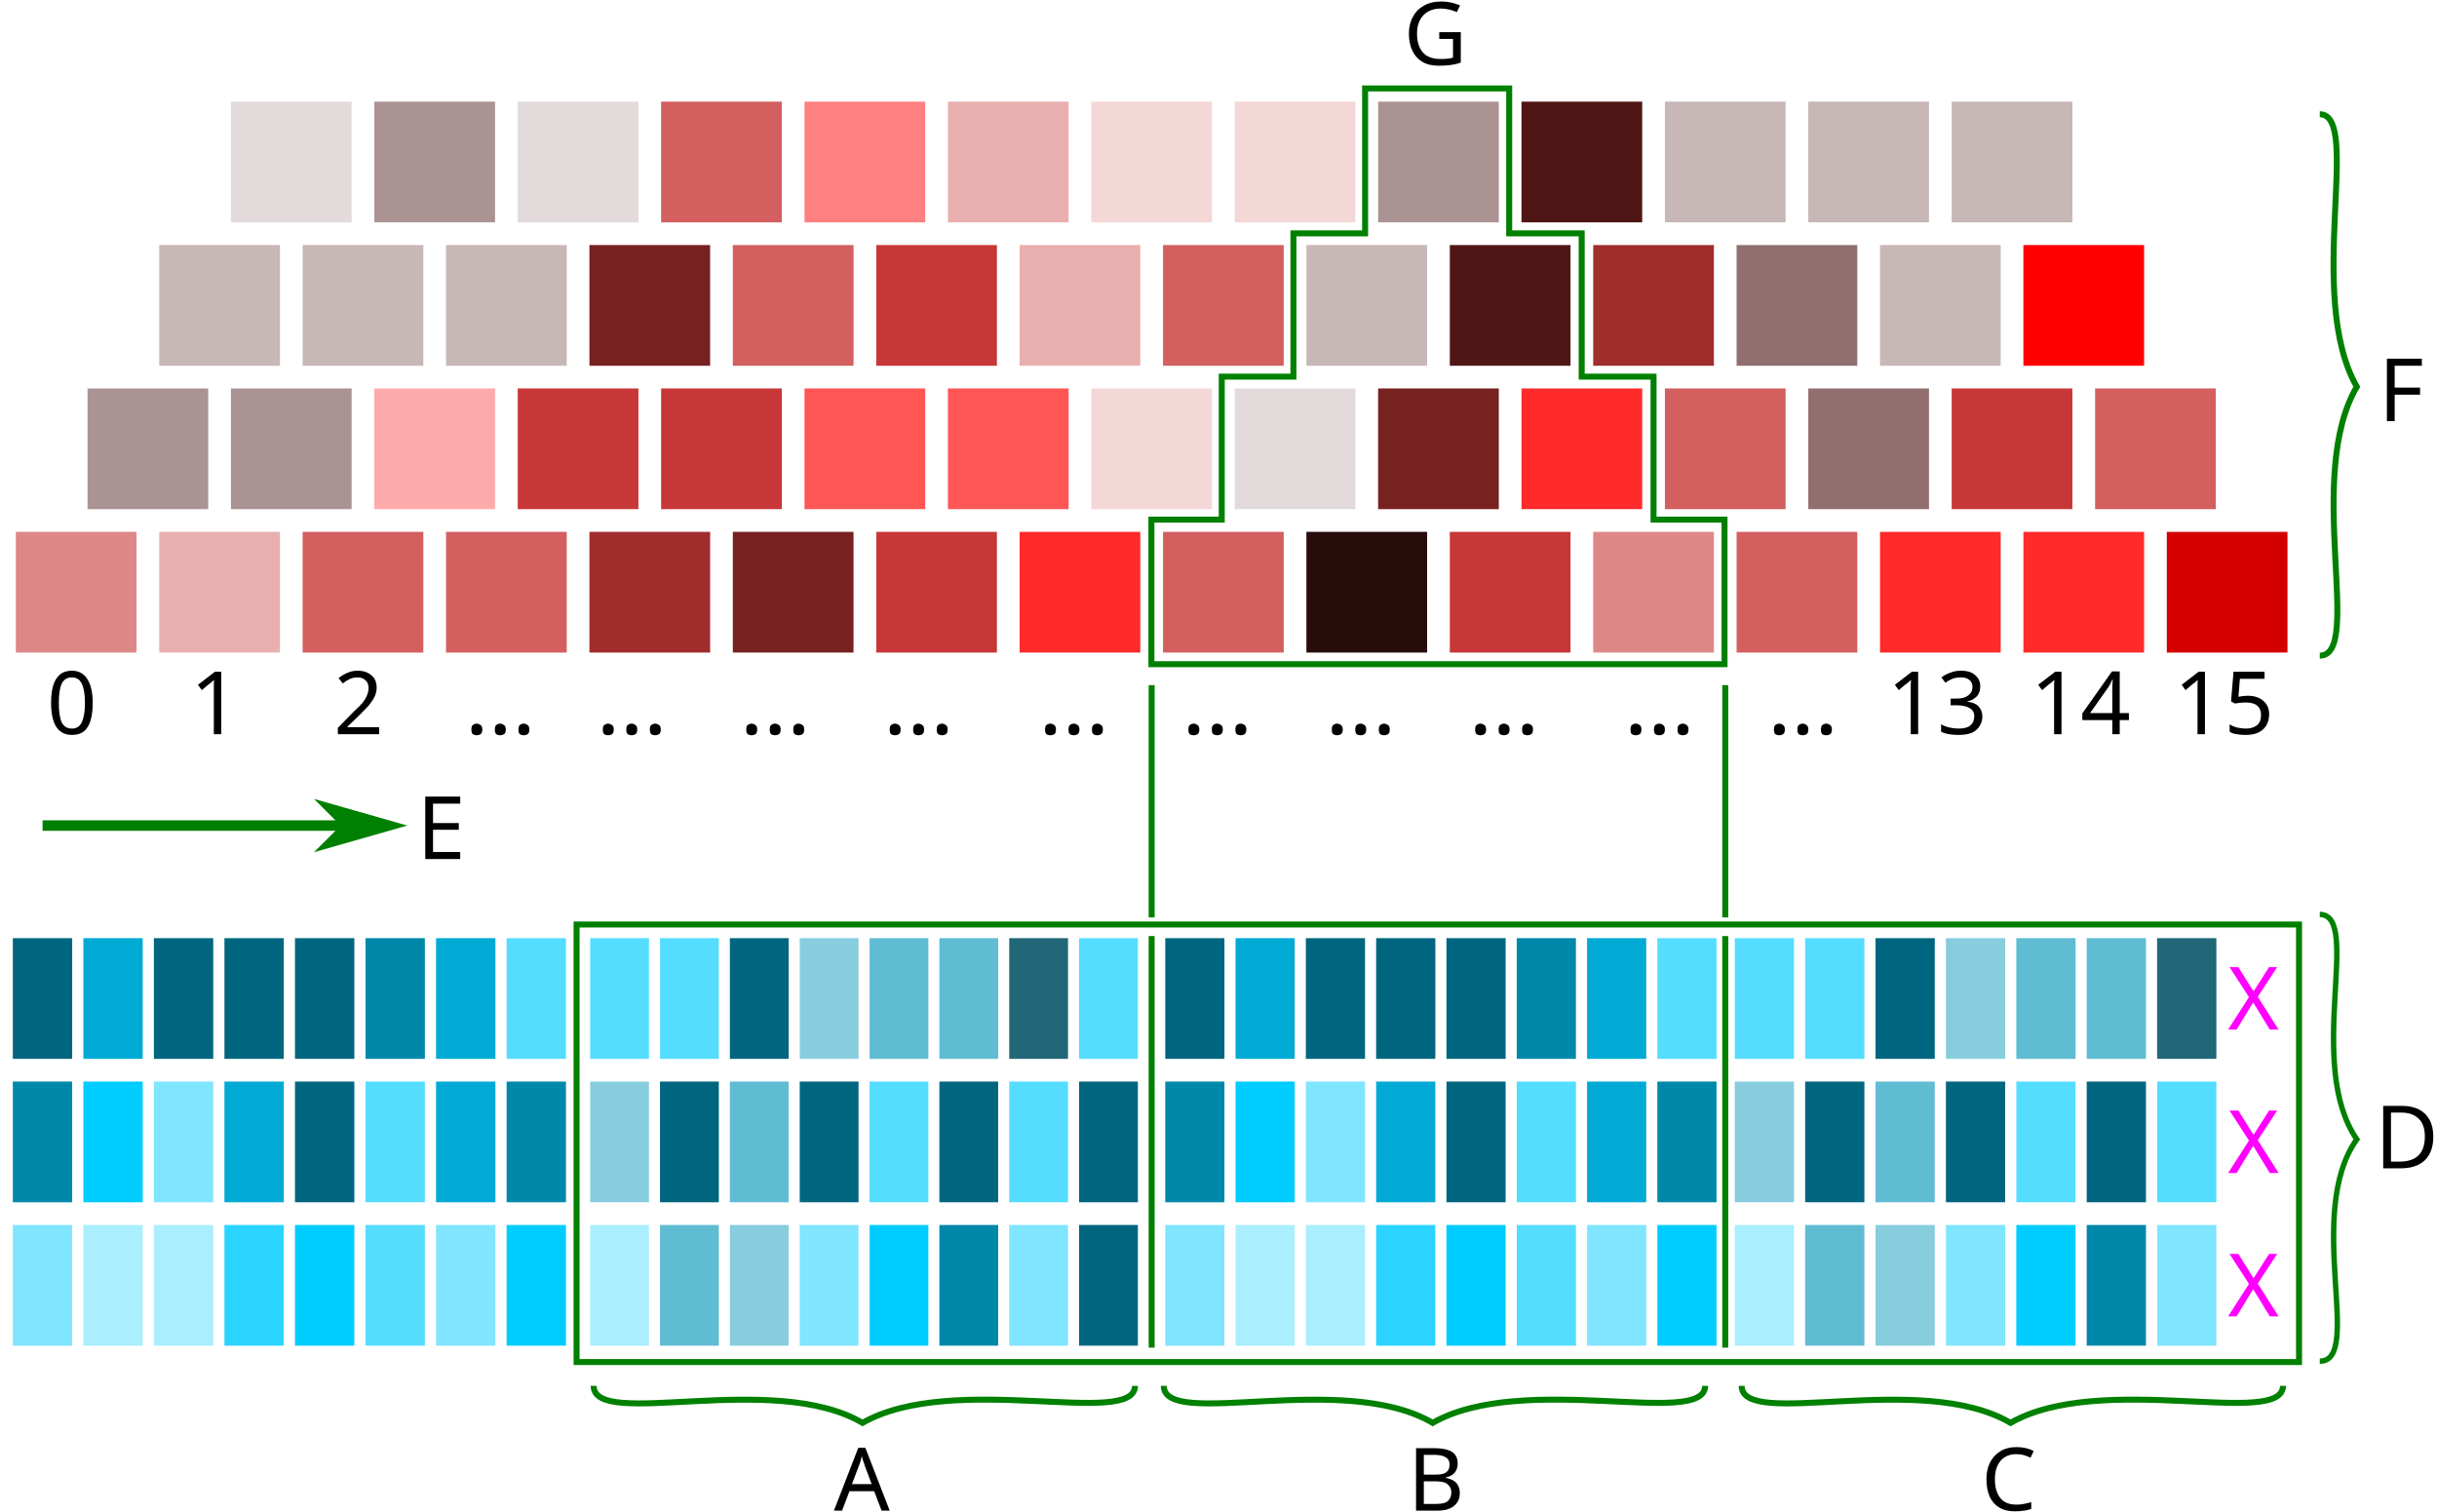
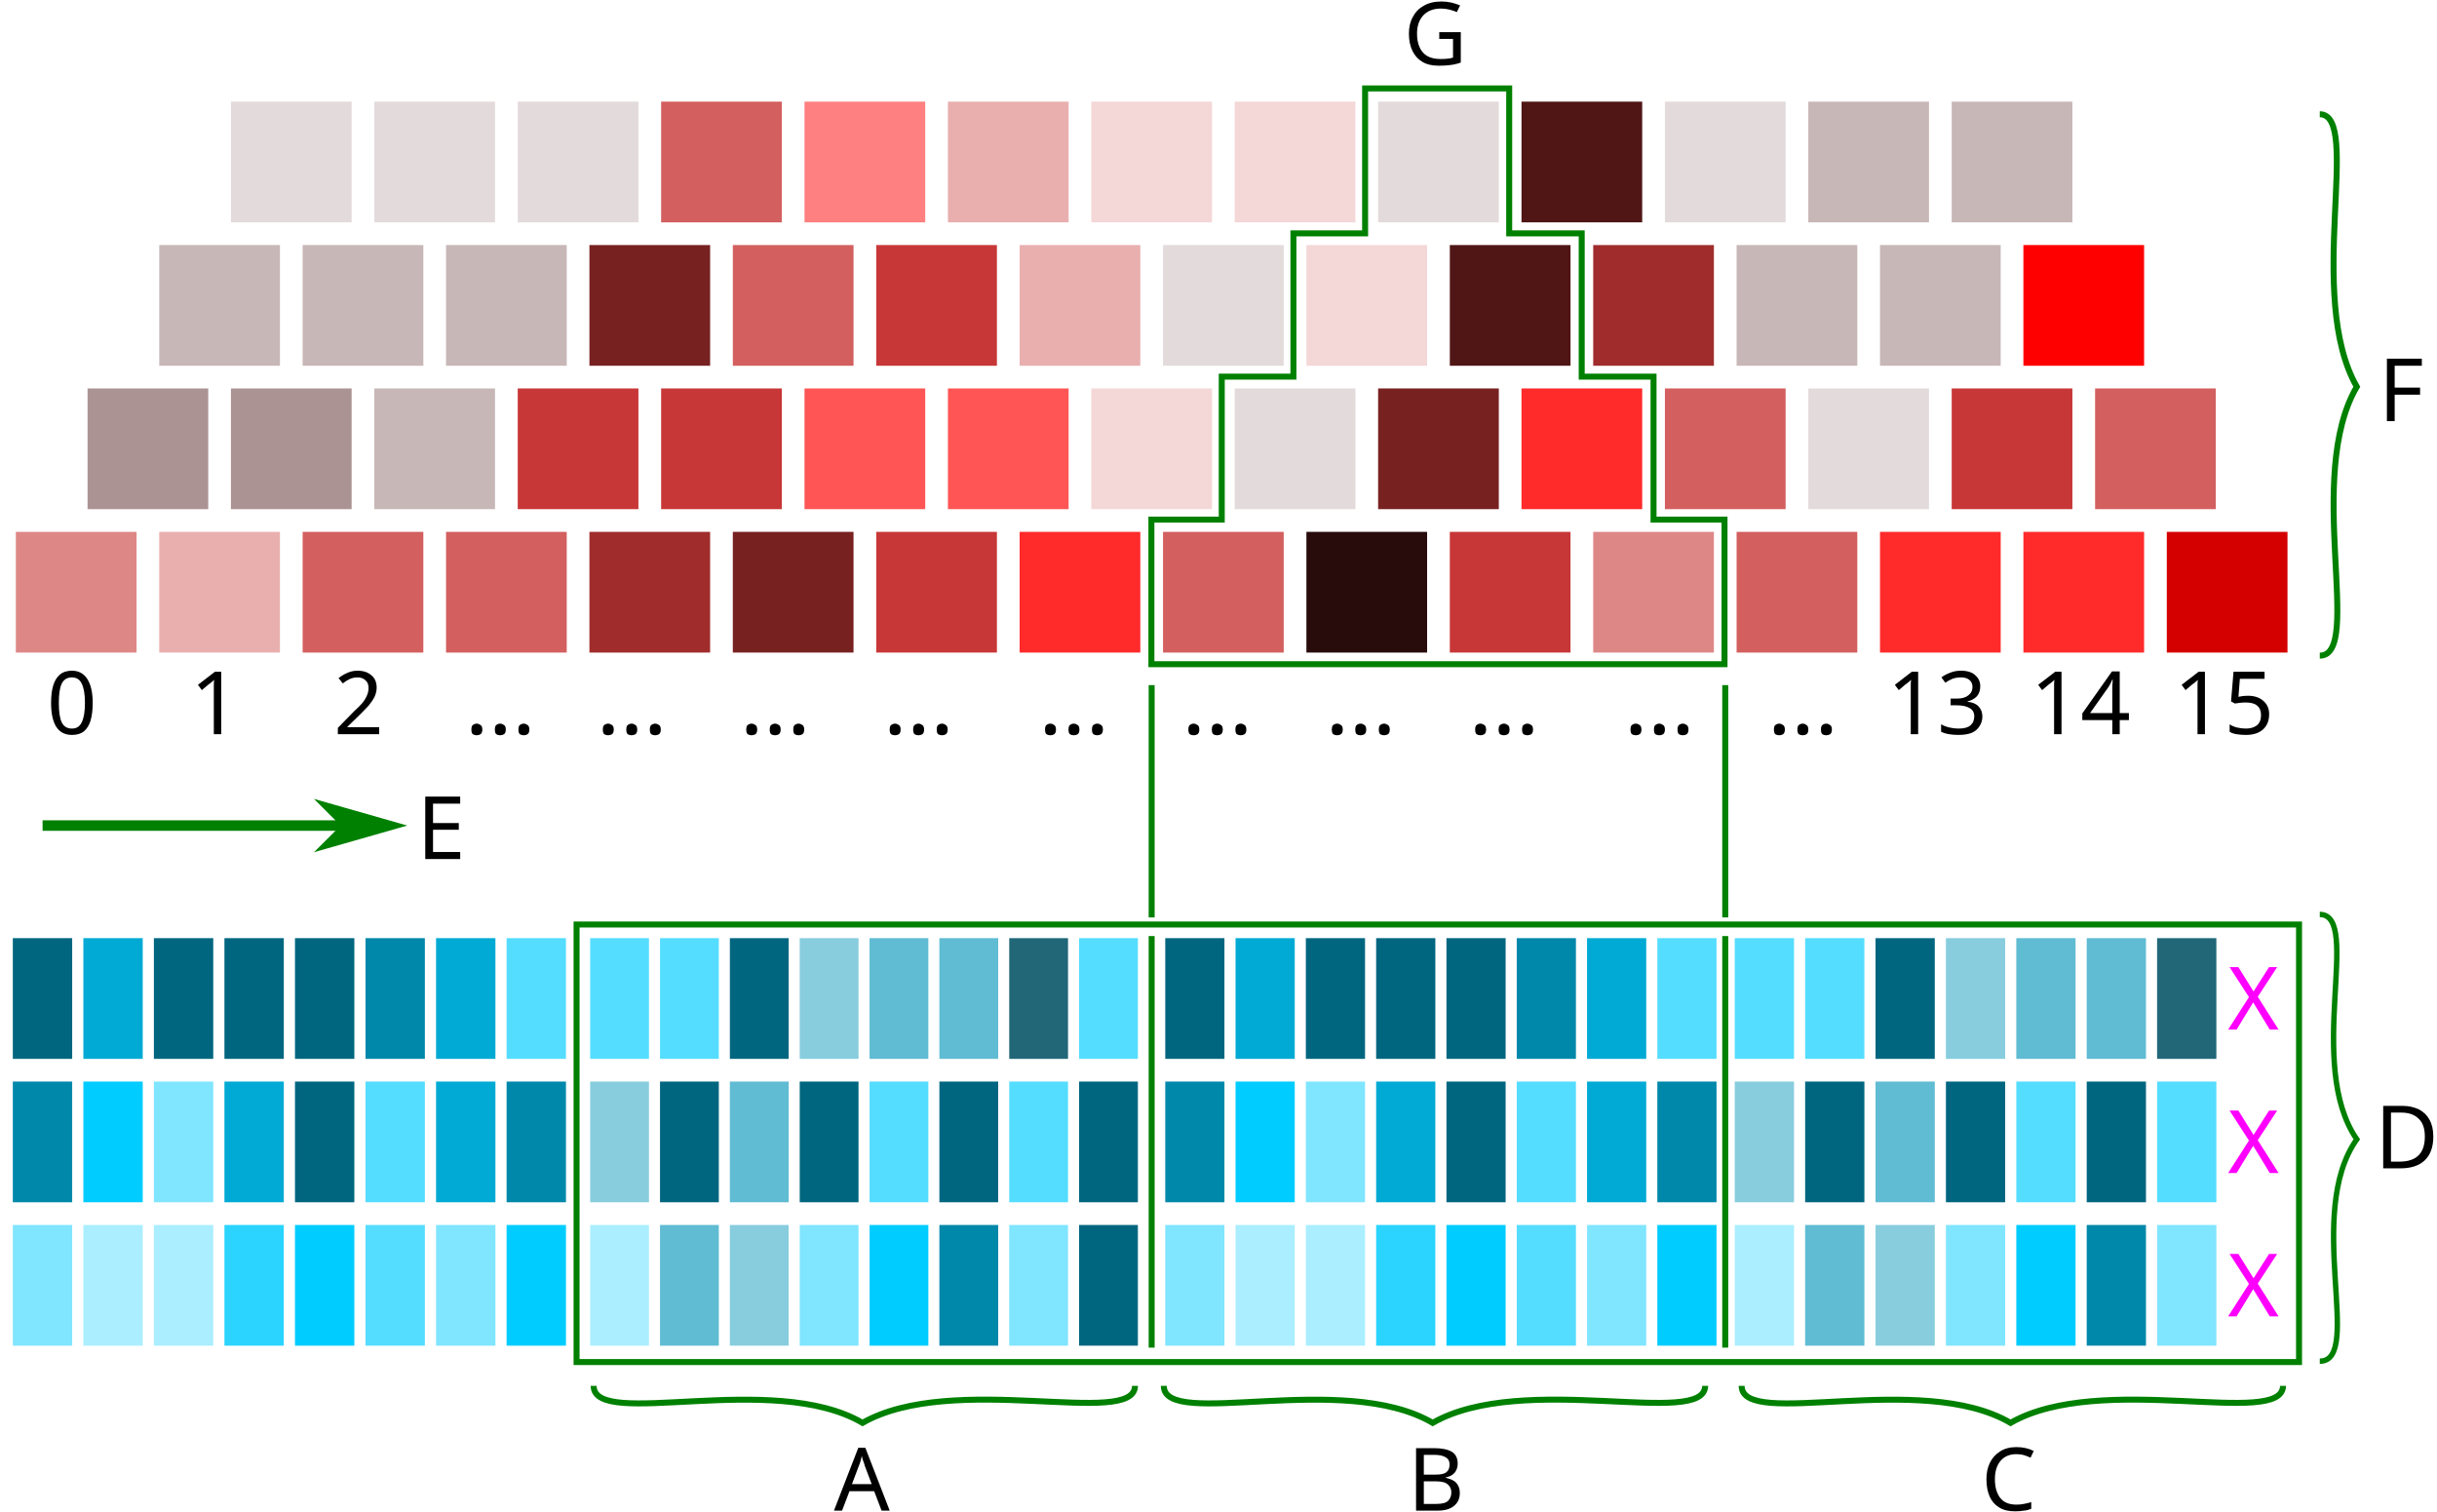
<svg xmlns="http://www.w3.org/2000/svg" width="107.917mm" height="66.946mm" viewBox="0 0 107.917 66.946" version="1.1" id="svg8">
  <defs id="defs2">
    <marker orient="auto" refY="0" refX="0" id="Arrow1Mend" style="overflow:visible">
      <path id="path5113" d="M 0,0 5,-5 -12.5,0 5,5 Z" style="fill:#008000;fill-opacity:1;fill-rule:evenodd;stroke:#008000;stroke-width:1pt;stroke-opacity:1" transform="matrix(-0.4,0,0,-0.4,-4,0)" />
    </marker>
    <marker orient="auto" refY="0" refX="0" id="Arrow1Lend" style="overflow:visible">
      <path id="path5107" d="M 0,0 5,-5 -12.5,0 5,5 Z" style="fill:#000000;fill-opacity:1;fill-rule:evenodd;stroke:#000000;stroke-width:1pt;stroke-opacity:1" transform="matrix(-0.8,0,0,-0.8,-10,0)" />
    </marker>
  </defs>
  <g id="layer1" transform="translate(-13.19149,-18.83229)">
    <rect id="rect10" width="2.629" height="5.345" x="13.759" y="60.374" style="fill:#006680;stroke-width:0.186" />
    <rect style="fill:#00aad4;stroke-width:0.186" y="60.374" x="16.883" height="5.345" width="2.629" id="rect3773" />
    <rect id="rect3775" width="2.629" height="5.345" x="20.006" y="60.374" style="fill:#006680;stroke-width:0.186" />
    <rect style="fill:#0088aa;stroke-width:0.186" y="66.724" x="13.759" height="5.345" width="2.629" id="rect3777" />
    <rect id="rect3779" width="2.629" height="5.345" x="16.883" y="66.724" style="fill:#00ccff;stroke-width:0.186" />
    <rect style="fill:#80e5ff;stroke-width:0.186" y="66.724" x="20.006" height="5.345" width="2.629" id="rect3781" />
    <rect id="rect3783" width="2.629" height="5.345" x="13.759" y="73.074" style="fill:#80e5ff;stroke-width:0.186" />
    <rect style="fill:#aaeeff;stroke-width:0.186" y="73.074" x="16.883" height="5.345" width="2.629" id="rect3785" />
    <rect id="rect3787" width="2.629" height="5.345" x="20.006" y="73.074" style="fill:#aaeeff;stroke-width:0.186" />
    <rect style="fill:#006680;stroke-width:0.186" y="60.374" x="23.13" height="5.345" width="2.629" id="rect3789" />
    <rect id="rect3791" width="2.629" height="5.345" x="23.13" y="66.724" style="fill:#00aad4;stroke-width:0.186" />
    <rect style="fill:#2ad4ff;stroke-width:0.186" y="73.074" x="23.13" height="5.345" width="2.629" id="rect3793" />
    <rect style="fill:#006680;stroke-width:0.186" y="60.374" x="26.254" height="5.345" width="2.629" id="rect3795" />
    <rect id="rect3797" width="2.629" height="5.345" x="29.377" y="60.374" style="fill:#0088aa;stroke-width:0.186" />
    <rect style="fill:#00aad4;stroke-width:0.186" y="60.374" x="32.501" height="5.345" width="2.629" id="rect3799" />
    <rect id="rect3801" width="2.629" height="5.345" x="26.254" y="66.724" style="fill:#006680;stroke-width:0.186" />
    <rect style="fill:#55ddff;stroke-width:0.186" y="66.724" x="29.377" height="5.345" width="2.629" id="rect3803" />
    <rect id="rect3805" width="2.629" height="5.345" x="32.501" y="66.724" style="fill:#00aad4;stroke-width:0.186" />
    <rect style="fill:#00ccff;stroke-width:0.186" y="73.074" x="26.254" height="5.345" width="2.629" id="rect3807" />
    <rect id="rect3809" width="2.629" height="5.345" x="29.377" y="73.074" style="fill:#55ddff;stroke-width:0.186" />
    <rect style="fill:#80e5ff;stroke-width:0.186" y="73.074" x="32.501" height="5.345" width="2.629" id="rect3811" />
    <rect id="rect3813" width="2.629" height="5.345" x="35.625" y="60.374" style="fill:#55ddff;stroke-width:0.186" />
    <rect style="fill:#0088aa;stroke-width:0.186" y="66.724" x="35.625" height="5.345" width="2.629" id="rect3815" />
    <rect id="rect3817" width="2.629" height="5.345" x="35.625" y="73.074" style="fill:#00ccff;stroke-width:0.186" />
    <rect id="rect3819" width="2.604" height="5.345" x="39.326" y="60.374" style="fill:#55ddff;stroke-width:0.185" />
    <rect style="fill:#55ddff;stroke-width:0.185" y="60.374" x="42.419" height="5.345" width="2.604" id="rect3821" />
    <rect id="rect3823" width="2.604" height="5.345" x="45.512" y="60.374" style="fill:#006680;stroke-width:0.185" />
    <rect style="fill:#87cdde;stroke-width:0.185" y="66.724" x="39.326" height="5.345" width="2.604" id="rect3825" />
    <rect id="rect3827" width="2.604" height="5.345" x="42.419" y="66.724" style="fill:#006680;stroke-width:0.185" />
    <rect style="fill:#5fbcd3;stroke-width:0.185" y="66.724" x="45.512" height="5.345" width="2.604" id="rect3829" />
    <rect id="rect3831" width="2.604" height="5.345" x="39.326" y="73.074" style="fill:#aaeeff;stroke-width:0.185" />
    <rect style="fill:#5fbcd3;stroke-width:0.185" y="73.074" x="42.419" height="5.345" width="2.604" id="rect3833" />
    <rect id="rect3835" width="2.604" height="5.345" x="45.512" y="73.074" style="fill:#87cdde;stroke-width:0.185" />
    <rect style="fill:#87cdde;stroke-width:0.185" y="60.374" x="48.605" height="5.345" width="2.604" id="rect3837" />
    <rect id="rect3839" width="2.604" height="5.345" x="48.605" y="66.724" style="fill:#006680;stroke-width:0.185" />
    <rect style="fill:#80e5ff;stroke-width:0.185" y="73.074" x="48.605" height="5.345" width="2.604" id="rect3841" />
    <rect style="fill:#5fbcd3;stroke-width:0.185" y="60.374" x="51.698" height="5.345" width="2.604" id="rect3843" />
    <rect id="rect3845" width="2.604" height="5.345" x="54.79" y="60.374" style="fill:#5fbcd3;stroke-width:0.185" />
    <rect style="fill:#216778;stroke-width:0.185" y="60.374" x="57.883" height="5.345" width="2.604" id="rect3847" />
    <rect id="rect3849" width="2.604" height="5.345" x="51.698" y="66.724" style="fill:#55ddff;stroke-width:0.185" />
    <rect style="fill:#006680;stroke-width:0.185" y="66.724" x="54.79" height="5.345" width="2.604" id="rect3851" />
    <rect id="rect3853" width="2.604" height="5.345" x="57.883" y="66.724" style="fill:#55ddff;stroke-width:0.185" />
    <rect style="fill:#00ccff;stroke-width:0.185" y="73.074" x="51.698" height="5.345" width="2.604" id="rect3855" />
    <rect id="rect3857" width="2.604" height="5.345" x="54.79" y="73.074" style="fill:#0088aa;stroke-width:0.185" />
    <rect style="fill:#80e5ff;stroke-width:0.185" y="73.074" x="57.883" height="5.345" width="2.604" id="rect3859" />
    <rect id="rect3861" width="2.604" height="5.345" x="60.976" y="60.374" style="fill:#55ddff;stroke-width:0.185" />
    <rect style="fill:#006680;stroke-width:0.185" y="66.724" x="60.976" height="5.345" width="2.604" id="rect3863" />
    <rect id="rect3865" width="2.604" height="5.345" x="60.976" y="73.074" style="fill:#006680;stroke-width:0.185" />
    <rect style="fill:#c8b7b7;stroke-width:0.265" y="29.683" x="20.243" height="5.345" width="5.345" id="rect3871" />
    <rect style="fill:#ac9393;stroke-width:0.265" y="36.033" x="17.068" height="5.345" width="5.345" id="rect3875" />
    <rect id="rect3877" width="5.345" height="5.345" x="23.418" y="36.033" style="fill:#ac9393;stroke-width:0.265" />
    <rect style="fill:#de8787;stroke-width:0.265" y="42.383" x="13.893" height="5.345" width="5.345" id="rect3879" />
    <rect id="rect3881" width="5.345" height="5.345" x="20.243" y="42.383" style="fill:#e9afaf;stroke-width:0.265" />
    <rect style="fill:#d35f5f;stroke-width:0.265" y="42.383" x="26.593" height="5.345" width="5.345" id="rect3883" />
    <rect id="rect3885" width="5.345" height="5.345" x="26.593" y="29.683" style="fill:#c8b7b7;stroke-width:0.265" />
-     <rect style="fill:#ffaaaa;stroke-width:0.265" y="36.033" x="29.768" height="5.345" width="5.345" id="rect3887" />
+     <rect style="fill:#c8b7b7;stroke-width:0.265;fill-opacity:1" y="36.033" x="29.768" height="5.345" width="5.345" id="rect3887" />
    <rect id="rect3889" width="5.345" height="5.345" x="32.943" y="42.383" style="fill:#d35f5f;stroke-width:0.265" />
    <rect id="rect3891" width="5.345" height="5.345" x="32.943" y="29.683" style="fill:#c8b7b7;stroke-width:0.265" />
    <rect style="fill:#782121;stroke-width:0.265" y="29.683" x="39.293" height="5.345" width="5.345" id="rect3893" />
    <rect id="rect3895" width="5.345" height="5.345" x="45.643" y="29.683" style="fill:#d35f5f;stroke-width:0.265" />
    <rect style="fill:#c83737;stroke-width:0.265" y="36.033" x="36.118" height="5.345" width="5.345" id="rect3897" />
    <rect id="rect3899" width="5.345" height="5.345" x="42.468" y="36.033" style="fill:#c83737;stroke-width:0.265" />
    <rect style="fill:#ff5555;stroke-width:0.265" y="36.033" x="48.818" height="5.345" width="5.345" id="rect3901" />
    <rect id="rect3903" width="5.345" height="5.345" x="39.293" y="42.383" style="fill:#a02c2c;stroke-width:0.265" />
    <rect style="fill:#782121;stroke-width:0.265" y="42.383" x="45.643" height="5.345" width="5.345" id="rect3905" />
    <rect id="rect3907" width="5.345" height="5.345" x="51.993" y="42.383" style="fill:#c83737;stroke-width:0.265" />
    <rect style="fill:#c83737;stroke-width:0.265" y="29.683" x="51.993" height="5.345" width="5.345" id="rect3909" />
    <rect id="rect3911" width="5.345" height="5.345" x="55.168" y="36.033" style="fill:#ff5555;stroke-width:0.265" />
    <rect style="fill:#ff2a2a;stroke-width:0.265" y="42.383" x="58.343" height="5.345" width="5.345" id="rect3913" />
    <rect style="fill:#e9afaf;stroke-width:0.265" y="29.683" x="58.343" height="5.345" width="5.345" id="rect3915" />
-     <rect id="rect3917" width="5.345" height="5.345" x="64.693" y="29.683" style="fill:#d35f5f;stroke-width:0.265" />
-     <rect style="fill:#c8b7b7;stroke-width:0.265" y="29.683" x="71.043" height="5.345" width="5.345" id="rect3919" />
+     <rect id="rect3917" width="5.345" height="5.345" x="64.693" y="29.683" style="fill:#e3dbdb;stroke-width:0.265;fill-opacity:1" />
+     <rect style="fill:#f4d7d7;stroke-width:0.265;fill-opacity:1" y="29.683" x="71.043" height="5.345" width="5.345" id="rect3919" />
    <rect id="rect3921" width="5.345" height="5.345" x="61.518" y="36.033" style="fill:#f4d7d7;stroke-width:0.265" />
    <rect style="fill:#e3dbdb;stroke-width:0.265" y="36.033" x="67.868" height="5.345" width="5.345" id="rect3923" />
    <rect id="rect3925" width="5.345" height="5.345" x="74.218" y="36.033" style="fill:#782121;stroke-width:0.265" />
    <rect style="fill:#d35f5f;stroke-width:0.265" y="42.383" x="64.693" height="5.345" width="5.345" id="rect3927" />
    <rect id="rect3929" width="5.345" height="5.345" x="71.043" y="42.383" style="fill:#280b0b;stroke-width:0.265" />
    <rect style="fill:#c83737;stroke-width:0.265" y="42.383" x="77.393" height="5.345" width="5.345" id="rect3931" />
    <rect id="rect3933" width="5.345" height="5.345" x="77.393" y="29.683" style="fill:#501616;stroke-width:0.265" />
    <rect style="fill:#ff2a2a;stroke-width:0.265" y="36.033" x="80.568" height="5.345" width="5.345" id="rect3935" />
    <rect id="rect3937" width="5.345" height="5.345" x="83.743" y="42.383" style="fill:#de8787;stroke-width:0.265" />
    <rect id="rect3939" width="5.345" height="5.345" x="83.743" y="29.683" style="fill:#a02c2c;stroke-width:0.265" />
-     <rect style="fill:#916f6f;stroke-width:0.265" y="29.683" x="90.093" height="5.345" width="5.345" id="rect3941" />
+     <rect style="fill:#c8b7b7;stroke-width:0.265;fill-opacity:1" y="29.683" x="90.093" height="5.345" width="5.345" id="rect3941" />
    <rect id="rect3943" width="5.345" height="5.345" x="96.443" y="29.683" style="fill:#c8b7b7;stroke-width:0.265" />
    <rect style="fill:#d35f5f;stroke-width:0.265" y="36.033" x="86.918" height="5.345" width="5.345" id="rect3945" />
-     <rect id="rect3947" width="5.345" height="5.345" x="93.268" y="36.033" style="fill:#916f6f;stroke-width:0.265" />
+     <rect id="rect3947" width="5.345" height="5.345" x="93.268" y="36.033" style="fill:#e3dbdb;stroke-width:0.265;fill-opacity:1" />
    <rect style="fill:#c83737;stroke-width:0.265" y="36.033" x="99.618" height="5.345" width="5.345" id="rect3949" />
    <rect id="rect3951" width="5.345" height="5.345" x="90.093" y="42.383" style="fill:#d35f5f;stroke-width:0.265" />
    <rect style="fill:#ff2a2a;stroke-width:0.265" y="42.383" x="96.443" height="5.345" width="5.345" id="rect3953" />
    <rect id="rect3955" width="5.345" height="5.345" x="102.793" y="42.383" style="fill:#ff2a2a;stroke-width:0.265" />
    <rect style="fill:#ff0000;stroke-width:0.265" y="29.683" x="102.793" height="5.345" width="5.345" id="rect3957" />
    <rect id="rect3959" width="5.345" height="5.345" x="105.968" y="36.033" style="fill:#d35f5f;stroke-width:0.265" />
    <rect style="fill:#d40000;stroke-width:0.265" y="42.383" x="109.143" height="5.345" width="5.345" id="rect3961" />
    <rect style="fill:#e3dbdb;stroke-width:0.265" y="23.333" x="23.418" height="5.345" width="5.345" id="rect3985" />
-     <rect style="fill:#ac9393;stroke-width:0.265" y="23.333" x="29.768" height="5.345" width="5.345" id="rect3999" />
+     <rect style="fill:#e3dbdb;stroke-width:0.265;fill-opacity:1" y="23.333" x="29.768" height="5.345" width="5.345" id="rect3999" />
    <rect id="rect4001" width="5.345" height="5.345" x="36.118" y="23.333" style="fill:#e3dbdb;stroke-width:0.265" />
    <rect style="fill:#d35f5f;stroke-width:0.265" y="23.333" x="42.468" height="5.345" width="5.345" id="rect4003" />
    <rect id="rect4009" width="5.345" height="5.345" x="48.818" y="23.333" style="fill:#ff8080;stroke-width:0.265" />
    <rect id="rect4023" width="5.345" height="5.345" x="55.168" y="23.333" style="fill:#e9afaf;stroke-width:0.265" />
    <rect style="fill:#f4d7d7;stroke-width:0.265" y="23.333" x="61.518" height="5.345" width="5.345" id="rect4025" />
    <rect id="rect4027" width="5.345" height="5.345" x="67.868" y="23.333" style="fill:#f4d7d7;stroke-width:0.265" />
-     <rect style="fill:#ac9393;stroke-width:0.265" y="23.333" x="74.218" height="5.345" width="5.345" id="rect4033" />
+     <rect style="fill:#e3dbdb;stroke-width:0.265;fill-opacity:1" y="23.333" x="74.218" height="5.345" width="5.345" id="rect4033" />
    <rect style="fill:#501616;stroke-width:0.265" y="23.333" x="80.568" height="5.345" width="5.345" id="rect4047" />
-     <rect id="rect4049" width="5.345" height="5.345" x="86.918" y="23.333" style="fill:#c8b7b7;stroke-width:0.265" />
+     <rect id="rect4049" width="5.345" height="5.345" x="86.918" y="23.333" style="fill:#e3dbdb;stroke-width:0.265;fill-opacity:1" />
    <rect style="fill:#c8b7b7;stroke-width:0.265" y="23.333" x="93.268" height="5.345" width="5.345" id="rect4051" />
    <rect id="rect4057" width="5.345" height="5.345" x="99.618" y="23.333" style="fill:#c8b7b7;stroke-width:0.265" />
    <path style="fill:none;stroke:#008000;stroke-width:0.265px;stroke-linecap:butt;stroke-linejoin:miter;stroke-opacity:1" d="M 64.19,59.456 V 49.169" id="path4071" />
    <path id="path4073" d="M 89.59,59.456 V 49.169" style="fill:none;stroke:#008000;stroke-width:0.265px;stroke-linecap:butt;stroke-linejoin:miter;stroke-opacity:1" />
    <path style="fill:none;stroke:#008000;stroke-width:0.265px;stroke-linecap:butt;stroke-linejoin:miter;stroke-opacity:1" d="m 64.179,48.243 v -6.402 h 3.115 v -6.331 h 3.174 v -6.344 h 3.174 v -6.418 h 6.381 v 6.418 h 3.211 v 6.344 h 3.181 v 6.331 h 3.143 v 6.402 z" id="path4075" />
    <path style="fill:none;stroke:#008000;stroke-width:0.265px;stroke-linecap:butt;stroke-linejoin:miter;stroke-opacity:1" d="m 39.48,80.198 c 0,1.954 7.938,-0.687 11.906,1.639 4.023,-2.293 12.05,0.247 12.067,-1.639" id="path4104" />
    <path id="path4106" d="m 64.728,80.198 c 0,1.954 7.938,-0.687 11.906,1.639 4.023,-2.293 12.05,0.247 12.067,-1.639" style="fill:none;stroke:#008000;stroke-width:0.265px;stroke-linecap:butt;stroke-linejoin:miter;stroke-opacity:1" />
    <path style="fill:none;stroke:#008000;stroke-width:0.265px;stroke-linecap:butt;stroke-linejoin:miter;stroke-opacity:1" d="m 90.317,80.198 c 0,1.954 7.938,-0.687 11.906,1.639 4.023,-2.293 12.05,0.247 12.067,-1.639" id="path4108" />
    <rect style="fill:none;stroke:#008000;stroke-width:0.265;stroke-opacity:1" id="rect4126" width="76.275" height="19.374" x="38.724" y="59.77" ry="5.6843419e-14" />
    <path id="path4128" d="M 64.19,78.506 V 60.281" style="fill:none;stroke:#008000;stroke-width:0.265px;stroke-linecap:butt;stroke-linejoin:miter;stroke-opacity:1" />
    <path style="fill:none;stroke:#008000;stroke-width:0.265px;stroke-linecap:butt;stroke-linejoin:miter;stroke-opacity:1" d="M 89.59,78.506 V 60.281" id="path4130" />
    <path style="fill:none;stroke:#008000;stroke-width:0.265px;stroke-linecap:butt;stroke-linejoin:miter;stroke-opacity:1" d="m 115.918,47.864 c 1.954,0 -0.687,-7.938 1.639,-11.906 -2.293,-4.023 0.247,-12.05 -1.639,-12.067" id="path4108-5" />
    <path id="path4291" d="m 115.918,79.106 c 1.954,0 -0.687,-6.55 1.639,-9.825 -2.293,-3.32 0.247,-9.944 -1.639,-9.957" style="fill:none;stroke:#008000;stroke-width:0.24px;stroke-linecap:butt;stroke-linejoin:miter;stroke-opacity:1" />
    <path style="display:inline;fill:none;stroke:#008000;stroke-width:0.465;stroke-linecap:butt;stroke-linejoin:miter;stroke-miterlimit:4;stroke-dasharray:none;stroke-opacity:1;marker-end:url(#Arrow1Mend)" d="M 15.077,55.388 H 30.311" id="path4297" />
    <rect style="fill:#006680;stroke-width:0.185" y="60.374" x="64.792" height="5.345" width="2.621" id="rect5951" />
    <rect id="rect5953" width="2.621" height="5.345" x="67.905" y="60.374" style="fill:#00aad4;stroke-width:0.185" />
    <rect style="fill:#006680;stroke-width:0.185" y="60.374" x="71.018" height="5.345" width="2.621" id="rect5955" />
    <rect id="rect5957" width="2.621" height="5.345" x="64.792" y="66.724" style="fill:#0088aa;stroke-width:0.185" />
    <rect style="fill:#00ccff;stroke-width:0.185" y="66.724" x="67.905" height="5.345" width="2.621" id="rect5959" />
    <rect id="rect5961" width="2.621" height="5.345" x="71.018" y="66.724" style="fill:#80e5ff;stroke-width:0.185" />
    <rect style="fill:#80e5ff;stroke-width:0.185" y="73.074" x="64.792" height="5.345" width="2.621" id="rect5963" />
    <rect id="rect5965" width="2.621" height="5.345" x="67.905" y="73.074" style="fill:#aaeeff;stroke-width:0.185" />
    <rect style="fill:#aaeeff;stroke-width:0.185" y="73.074" x="71.018" height="5.345" width="2.621" id="rect5967" />
    <rect id="rect5969" width="2.621" height="5.345" x="74.131" y="60.374" style="fill:#006680;stroke-width:0.185" />
    <rect style="fill:#00aad4;stroke-width:0.185" y="66.724" x="74.131" height="5.345" width="2.621" id="rect5971" />
    <rect id="rect5973" width="2.621" height="5.345" x="74.131" y="73.074" style="fill:#2ad4ff;stroke-width:0.185" />
    <rect id="rect5975" width="2.621" height="5.345" x="77.244" y="60.374" style="fill:#006680;stroke-width:0.185" />
    <rect style="fill:#0088aa;stroke-width:0.185" y="60.374" x="80.357" height="5.345" width="2.621" id="rect5977" />
    <rect id="rect5979" width="2.621" height="5.345" x="83.47" y="60.374" style="fill:#00aad4;stroke-width:0.185" />
    <rect style="fill:#006680;stroke-width:0.185" y="66.724" x="77.244" height="5.345" width="2.621" id="rect5981" />
    <rect id="rect5983" width="2.621" height="5.345" x="80.357" y="66.724" style="fill:#55ddff;stroke-width:0.185" />
    <rect style="fill:#00aad4;stroke-width:0.185" y="66.724" x="83.47" height="5.345" width="2.621" id="rect5985" />
    <rect id="rect5987" width="2.621" height="5.345" x="77.244" y="73.074" style="fill:#00ccff;stroke-width:0.185" />
    <rect style="fill:#55ddff;stroke-width:0.185" y="73.074" x="80.357" height="5.345" width="2.621" id="rect5989" />
    <rect id="rect5991" width="2.621" height="5.345" x="83.47" y="73.074" style="fill:#80e5ff;stroke-width:0.185" />
    <rect style="fill:#55ddff;stroke-width:0.185" y="60.374" x="86.583" height="5.345" width="2.621" id="rect5993" />
    <rect id="rect5995" width="2.621" height="5.345" x="86.583" y="66.724" style="fill:#0088aa;stroke-width:0.185" />
    <rect style="fill:#00ccff;stroke-width:0.185" y="73.074" x="86.583" height="5.345" width="2.621" id="rect5997" />
    <rect style="fill:#55ddff;stroke-width:0.185" y="60.374" x="90.011" height="5.345" width="2.624" id="rect5999" />
    <rect id="rect6001" width="2.624" height="5.345" x="93.128" y="60.374" style="fill:#55ddff;stroke-width:0.185" />
    <rect style="fill:#006680;stroke-width:0.185" y="60.374" x="96.245" height="5.345" width="2.624" id="rect6003" />
    <rect id="rect6005" width="2.624" height="5.345" x="90.011" y="66.724" style="fill:#87cdde;stroke-width:0.185" />
    <rect style="fill:#006680;stroke-width:0.185" y="66.724" x="93.128" height="5.345" width="2.624" id="rect6007" />
    <rect id="rect6009" width="2.624" height="5.345" x="96.245" y="66.724" style="fill:#5fbcd3;stroke-width:0.185" />
    <rect style="fill:#aaeeff;stroke-width:0.185" y="73.074" x="90.011" height="5.345" width="2.624" id="rect6011" />
    <rect id="rect6013" width="2.624" height="5.345" x="93.128" y="73.074" style="fill:#5fbcd3;stroke-width:0.185" />
    <rect style="fill:#87cdde;stroke-width:0.185" y="73.074" x="96.245" height="5.345" width="2.624" id="rect6015" />
    <rect id="rect6017" width="2.624" height="5.345" x="99.362" y="60.374" style="fill:#87cdde;stroke-width:0.185" />
    <rect style="fill:#006680;stroke-width:0.185" y="66.724" x="99.362" height="5.345" width="2.624" id="rect6019" />
    <rect id="rect6021" width="2.624" height="5.345" x="99.362" y="73.074" style="fill:#80e5ff;stroke-width:0.185" />
    <rect id="rect6023" width="2.624" height="5.345" x="102.479" y="60.374" style="fill:#5fbcd3;stroke-width:0.185" />
    <rect style="fill:#5fbcd3;stroke-width:0.185" y="60.374" x="105.597" height="5.345" width="2.624" id="rect6025" />
    <rect id="rect6027" width="2.624" height="5.345" x="108.714" y="60.374" style="fill:#216778;stroke-width:0.185" />
    <rect style="fill:#55ddff;stroke-width:0.185" y="66.724" x="102.479" height="5.345" width="2.624" id="rect6029" />
    <rect id="rect6031" width="2.624" height="5.345" x="105.597" y="66.724" style="fill:#006680;stroke-width:0.185" />
    <rect style="fill:#55ddff;stroke-width:0.185" y="66.724" x="108.714" height="5.345" width="2.624" id="rect6033" />
    <rect id="rect6035" width="2.624" height="5.345" x="102.479" y="73.074" style="fill:#00ccff;stroke-width:0.185" />
    <rect style="fill:#0088aa;stroke-width:0.185" y="73.074" x="105.597" height="5.345" width="2.624" id="rect6037" />
    <rect id="rect6039" width="2.624" height="5.345" x="108.714" y="73.074" style="fill:#80e5ff;stroke-width:0.185" />
    <text xml:space="preserve" style="font-style:normal;font-weight:normal;font-size:3.881px;line-height:1.25;font-family:sans-serif;letter-spacing:0px;word-spacing:0px;fill:#ff00ff;fill-opacity:1;stroke:none;stroke-width:0.265;" x="111.843" y="64.423" id="text6343">
      <tspan id="tspan6341" x="111.843" y="64.423" style="stroke-width:0.265;fill:#ff00ff;">X</tspan>
    </text>
    <text id="text6347" y="70.773" x="111.843" style="font-style:normal;font-weight:normal;font-size:3.881px;line-height:1.25;font-family:sans-serif;letter-spacing:0px;word-spacing:0px;fill:#ff00ff;fill-opacity:1;stroke:none;stroke-width:0.265;" xml:space="preserve">
      <tspan style="stroke-width:0.265;fill:#ff00ff;" y="70.773" x="111.843" id="tspan6345">X</tspan>
    </text>
    <text xml:space="preserve" style="font-style:normal;font-weight:normal;font-size:3.881px;line-height:1.25;font-family:sans-serif;letter-spacing:0px;word-spacing:0px;fill:#ff00ff;fill-opacity:1;stroke:none;stroke-width:0.265;" x="111.843" y="77.123" id="text6351">
      <tspan id="tspan6349" x="111.843" y="77.123" style="stroke-width:0.265;fill:#ff00ff;">X</tspan>
    </text>
  </g>
  <g id="layer2" style="display:inline" transform="translate(-13.19149,-18.83229)">
    <text xml:space="preserve" style="font-style:normal;font-weight:normal;font-size:3.881px;line-height:1.25;font-family:sans-serif;letter-spacing:0px;word-spacing:0px;fill:#000000;fill-opacity:1;stroke:none;stroke-width:0.265" x="15.265" y="51.342" id="text4134">
      <tspan id="tspan4132" x="15.265" y="51.342" style="stroke-width:0.265">0</tspan>
    </text>
    <text id="text4138" y="51.342" x="21.615" style="font-style:normal;font-weight:normal;font-size:3.881px;line-height:1.25;font-family:sans-serif;letter-spacing:0px;word-spacing:0px;fill:#000000;fill-opacity:1;stroke:none;stroke-width:0.265" xml:space="preserve">
      <tspan style="stroke-width:0.265" y="51.342" x="21.615" id="tspan4136">1</tspan>
    </text>
    <text xml:space="preserve" style="font-style:normal;font-weight:normal;font-size:3.881px;line-height:1.25;font-family:sans-serif;letter-spacing:0px;word-spacing:0px;fill:#000000;fill-opacity:1;stroke:none;stroke-width:0.265" x="27.965" y="51.342" id="text4142">
      <tspan id="tspan4140" x="27.965" y="51.342" style="stroke-width:0.265">2</tspan>
    </text>
    <text id="text4146" y="51.342" x="96.757" style="font-style:normal;font-weight:normal;font-size:3.881px;line-height:1.25;font-family:sans-serif;letter-spacing:0px;word-spacing:0px;fill:#000000;fill-opacity:1;stroke:none;stroke-width:0.265" xml:space="preserve">
      <tspan style="stroke-width:0.265" y="51.342" x="96.757" id="tspan4144">13</tspan>
    </text>
    <text xml:space="preserve" style="font-style:normal;font-weight:normal;font-size:3.881px;line-height:1.25;font-family:sans-serif;letter-spacing:0px;word-spacing:0px;fill:#000000;fill-opacity:1;stroke:none;stroke-width:0.265" x="103.107" y="51.342" id="text4150">
      <tspan id="tspan4148" x="103.107" y="51.342" style="stroke-width:0.265">14</tspan>
    </text>
    <text id="text4154" y="51.342" x="109.457" style="font-style:normal;font-weight:normal;font-size:3.881px;line-height:1.25;font-family:sans-serif;letter-spacing:0px;word-spacing:0px;fill:#000000;fill-opacity:1;stroke:none;stroke-width:0.265" xml:space="preserve">
      <tspan style="stroke-width:0.265" y="51.342" x="109.457" id="tspan4152">15</tspan>
    </text>
    <text id="text4158" y="51.342" x="33.786" style="font-style:normal;font-weight:normal;font-size:3.881px;line-height:1.25;font-family:sans-serif;letter-spacing:0px;word-spacing:0px;fill:#000000;fill-opacity:1;stroke:none;stroke-width:0.265" xml:space="preserve">
      <tspan style="stroke-width:0.265" y="51.342" x="33.786" id="tspan4156">...</tspan>
    </text>
    <text xml:space="preserve" style="font-style:normal;font-weight:normal;font-size:3.881px;line-height:1.25;font-family:sans-serif;letter-spacing:0px;word-spacing:0px;fill:#000000;fill-opacity:1;stroke:none;stroke-width:0.265" x="91.466" y="51.342" id="text4162">
      <tspan id="tspan4160" x="91.466" y="51.342" style="stroke-width:0.265">...</tspan>
    </text>
    <text xml:space="preserve" style="font-style:normal;font-weight:normal;font-size:3.881px;line-height:1.25;font-family:sans-serif;letter-spacing:0px;word-spacing:0px;fill:#000000;fill-opacity:1;stroke:none;stroke-width:0.265" x="39.607" y="51.342" id="text4166">
      <tspan id="tspan4164" x="39.607" y="51.342" style="stroke-width:0.265">...</tspan>
    </text>
    <text id="text4170" y="51.342" x="45.957" style="font-style:normal;font-weight:normal;font-size:3.881px;line-height:1.25;font-family:sans-serif;letter-spacing:0px;word-spacing:0px;fill:#000000;fill-opacity:1;stroke:none;stroke-width:0.265" xml:space="preserve">
      <tspan style="stroke-width:0.265" y="51.342" x="45.957" id="tspan4168">...</tspan>
    </text>
    <text xml:space="preserve" style="font-style:normal;font-weight:normal;font-size:3.881px;line-height:1.25;font-family:sans-serif;letter-spacing:0px;word-spacing:0px;fill:#000000;fill-opacity:1;stroke:none;stroke-width:0.265" x="52.307" y="51.342" id="text4174">
      <tspan id="tspan4172" x="52.307" y="51.342" style="stroke-width:0.265">...</tspan>
    </text>
    <text id="text4178" y="51.342" x="59.186" style="font-style:normal;font-weight:normal;font-size:3.881px;line-height:1.25;font-family:sans-serif;letter-spacing:0px;word-spacing:0px;fill:#000000;fill-opacity:1;stroke:none;stroke-width:0.265" xml:space="preserve">
      <tspan style="stroke-width:0.265" y="51.342" x="59.186" id="tspan4176">...</tspan>
    </text>
    <text xml:space="preserve" style="font-style:normal;font-weight:normal;font-size:3.881px;line-height:1.25;font-family:sans-serif;letter-spacing:0px;word-spacing:0px;fill:#000000;fill-opacity:1;stroke:none;stroke-width:0.265" x="65.536" y="51.342" id="text4182">
      <tspan id="tspan4180" x="65.536" y="51.342" style="stroke-width:0.265">...</tspan>
    </text>
    <text id="text4186" y="51.342" x="71.886" style="font-style:normal;font-weight:normal;font-size:3.881px;line-height:1.25;font-family:sans-serif;letter-spacing:0px;word-spacing:0px;fill:#000000;fill-opacity:1;stroke:none;stroke-width:0.265" xml:space="preserve">
      <tspan style="stroke-width:0.265" y="51.342" x="71.886" id="tspan4184">...</tspan>
    </text>
    <text xml:space="preserve" style="font-style:normal;font-weight:normal;font-size:3.881px;line-height:1.25;font-family:sans-serif;letter-spacing:0px;word-spacing:0px;fill:#000000;fill-opacity:1;stroke:none;stroke-width:0.265" x="78.236" y="51.342" id="text4190">
      <tspan id="tspan4188" x="78.236" y="51.342" style="stroke-width:0.265">...</tspan>
    </text>
    <text id="text4194" y="51.342" x="85.115" style="font-style:normal;font-weight:normal;font-size:3.881px;line-height:1.25;font-family:sans-serif;letter-spacing:0px;word-spacing:0px;fill:#000000;fill-opacity:1;stroke:none;stroke-width:0.265" xml:space="preserve">
      <tspan style="stroke-width:0.265" y="51.342" x="85.115" id="tspan4192">...</tspan>
    </text>
    <text xml:space="preserve" style="font-style:normal;font-weight:normal;font-size:3.881px;line-height:1.25;font-family:sans-serif;letter-spacing:0px;word-spacing:0px;fill:#000000;fill-opacity:1;stroke:none;stroke-width:0.265" x="31.648" y="56.87" id="text4124-3">
      <tspan id="tspan4122-5" x="31.648" y="56.87" style="fill:#000000;stroke:none;stroke-width:0.265">E</tspan>
    </text>
    <text xml:space="preserve" style="font-style:normal;font-weight:normal;font-size:3.881px;line-height:1.25;font-family:sans-serif;letter-spacing:0px;word-spacing:0px;fill:#000000;fill-opacity:1;stroke:none;stroke-width:0.265" x="118.517" y="37.481" id="text4124">
      <tspan id="tspan4122" x="118.517" y="37.481" style="fill:#000000;stroke:none;stroke-width:0.265">F</tspan>
    </text>
    <text xml:space="preserve" style="font-style:normal;font-weight:normal;font-size:3.881px;line-height:1.25;font-family:sans-serif;letter-spacing:0px;word-spacing:0px;fill:#000000;fill-opacity:1;stroke:none;stroke-width:0.265" x="50.122" y="85.723" id="text4112">
      <tspan id="tspan4110" x="50.122" y="85.723" style="stroke-width:0.265">A</tspan>
    </text>
    <text id="text4116" y="85.723" x="75.522" style="font-style:normal;font-weight:normal;font-size:3.881px;line-height:1.25;font-family:sans-serif;letter-spacing:0px;word-spacing:0px;fill:#000000;fill-opacity:1;stroke:none;stroke-width:0.265" xml:space="preserve">
      <tspan style="stroke-width:0.265" y="85.723" x="75.522" id="tspan4114">B</tspan>
    </text>
    <text xml:space="preserve" style="font-style:normal;font-weight:normal;font-size:3.881px;line-height:1.25;font-family:sans-serif;letter-spacing:0px;word-spacing:0px;fill:#000000;fill-opacity:1;stroke:none;stroke-width:0.265" x="100.922" y="85.723" id="text4120">
      <tspan id="tspan4118" x="100.922" y="85.723" style="stroke-width:0.265">C</tspan>
    </text>
    <text id="text4295" y="70.568" x="118.35" style="font-style:normal;font-weight:normal;font-size:3.881px;line-height:1.25;font-family:sans-serif;letter-spacing:0px;word-spacing:0px;fill:#000000;fill-opacity:1;stroke:none;stroke-width:0.265" xml:space="preserve">
      <tspan style="fill:#000000;stroke:none;stroke-width:0.265" y="70.568" x="118.35" id="tspan4293">D</tspan>
    </text>
    <text id="text5552" y="21.712" x="75.346" style="font-style:normal;font-weight:normal;font-size:3.881px;line-height:1.25;font-family:sans-serif;letter-spacing:0px;word-spacing:0px;fill:#000000;fill-opacity:1;stroke:none;stroke-width:0.265" xml:space="preserve">
      <tspan style="fill:#000000;stroke:none;stroke-width:0.265" y="21.712" x="75.346" id="tspan5550">G</tspan>
    </text>
  </g>
</svg>
